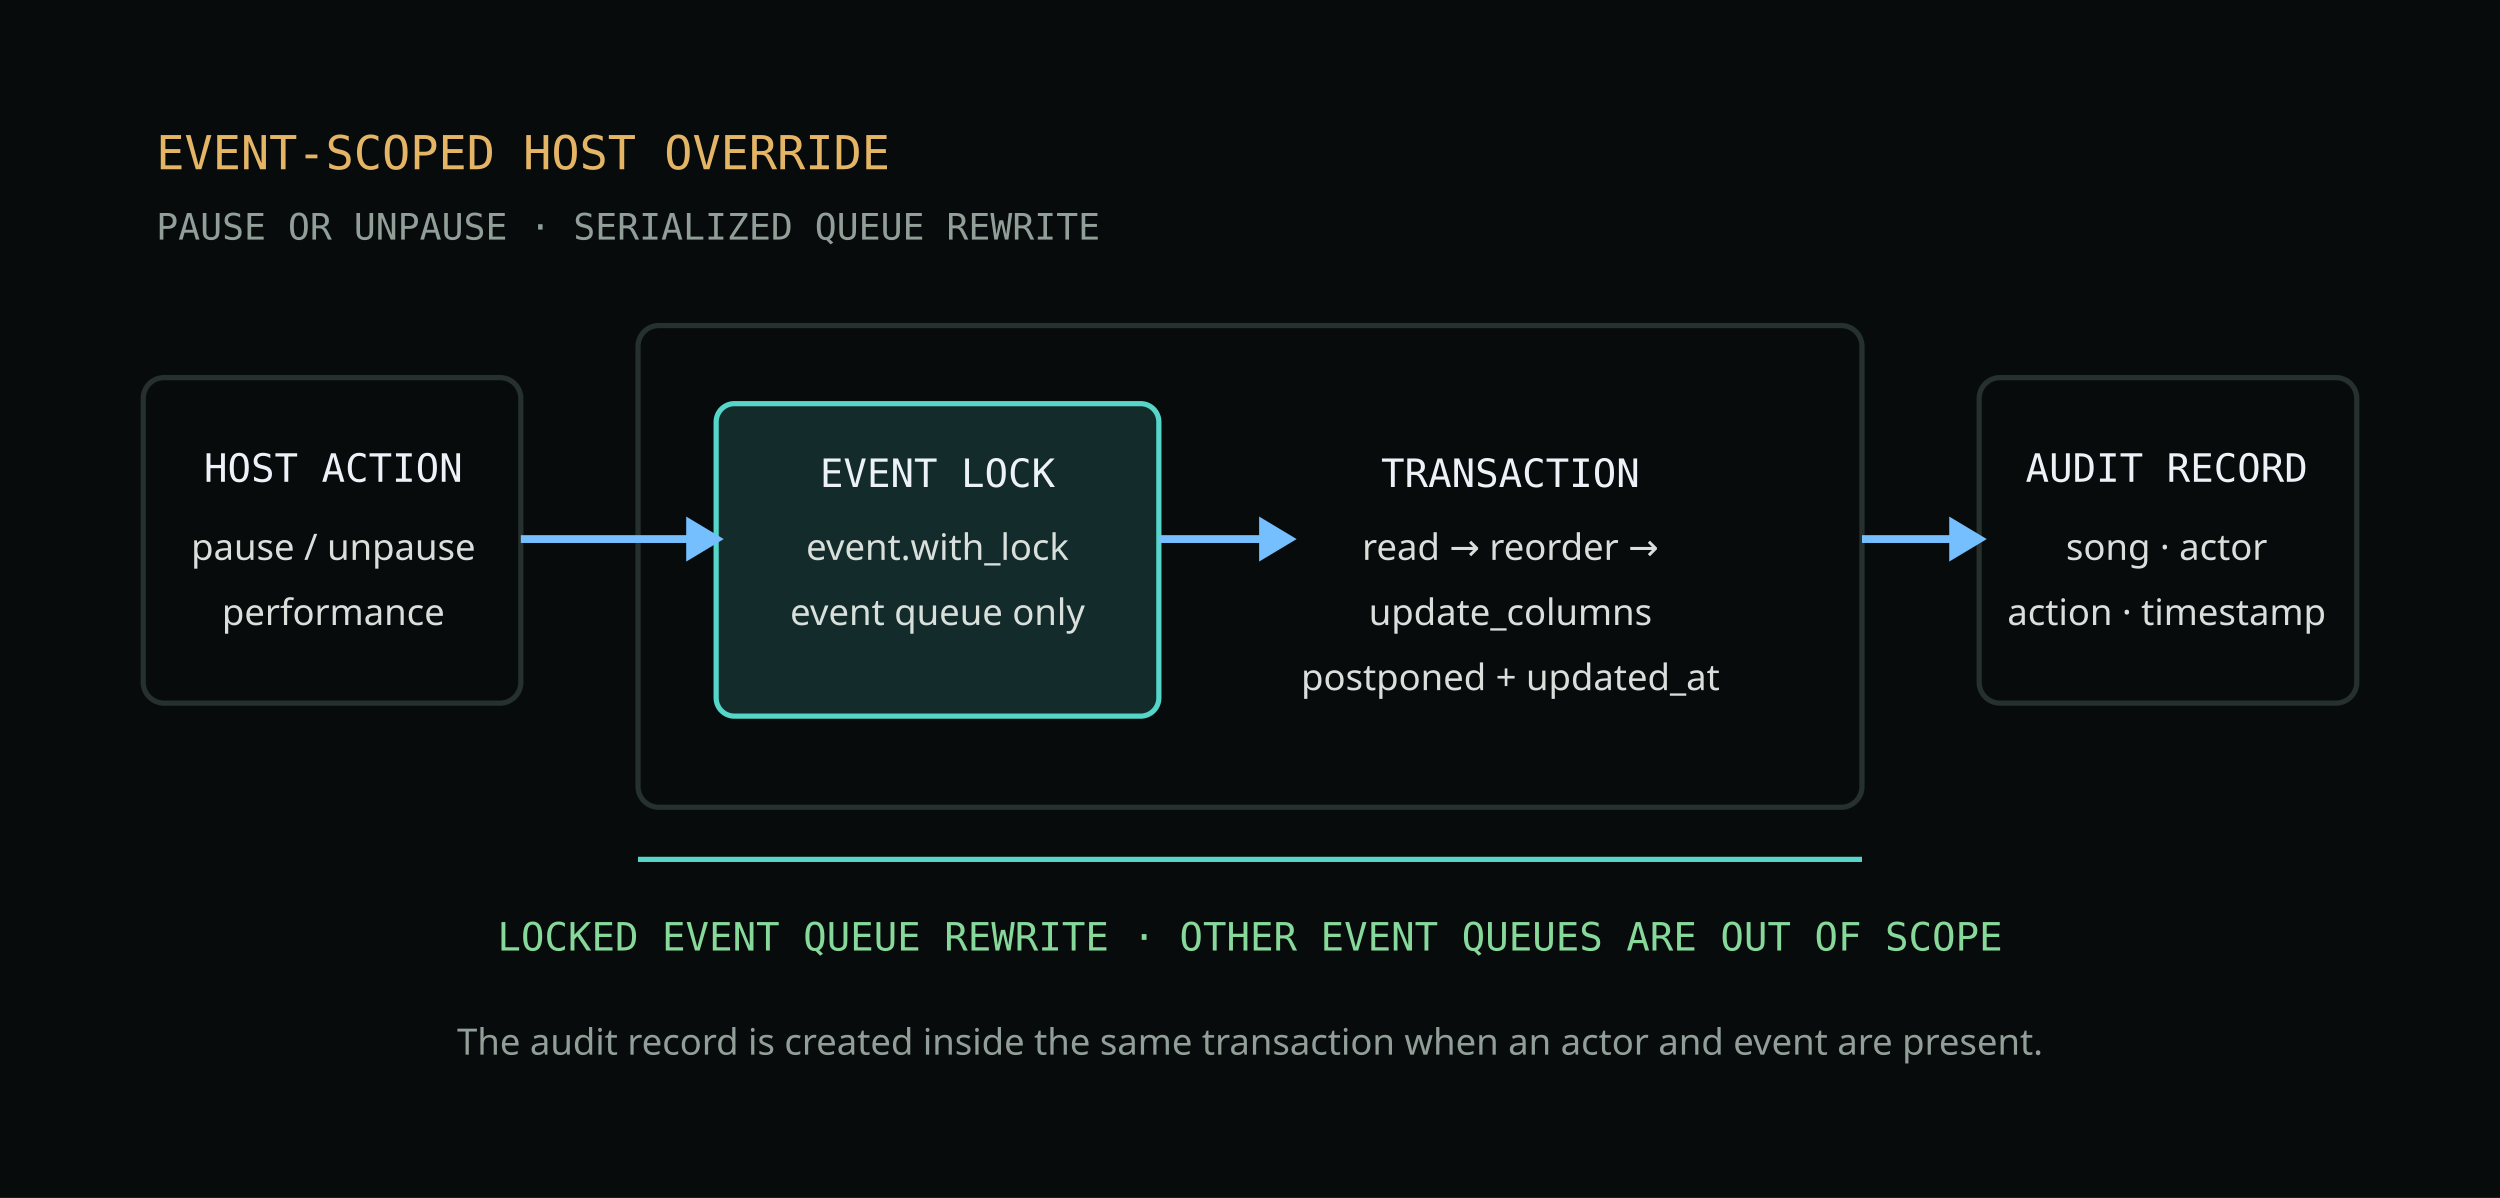
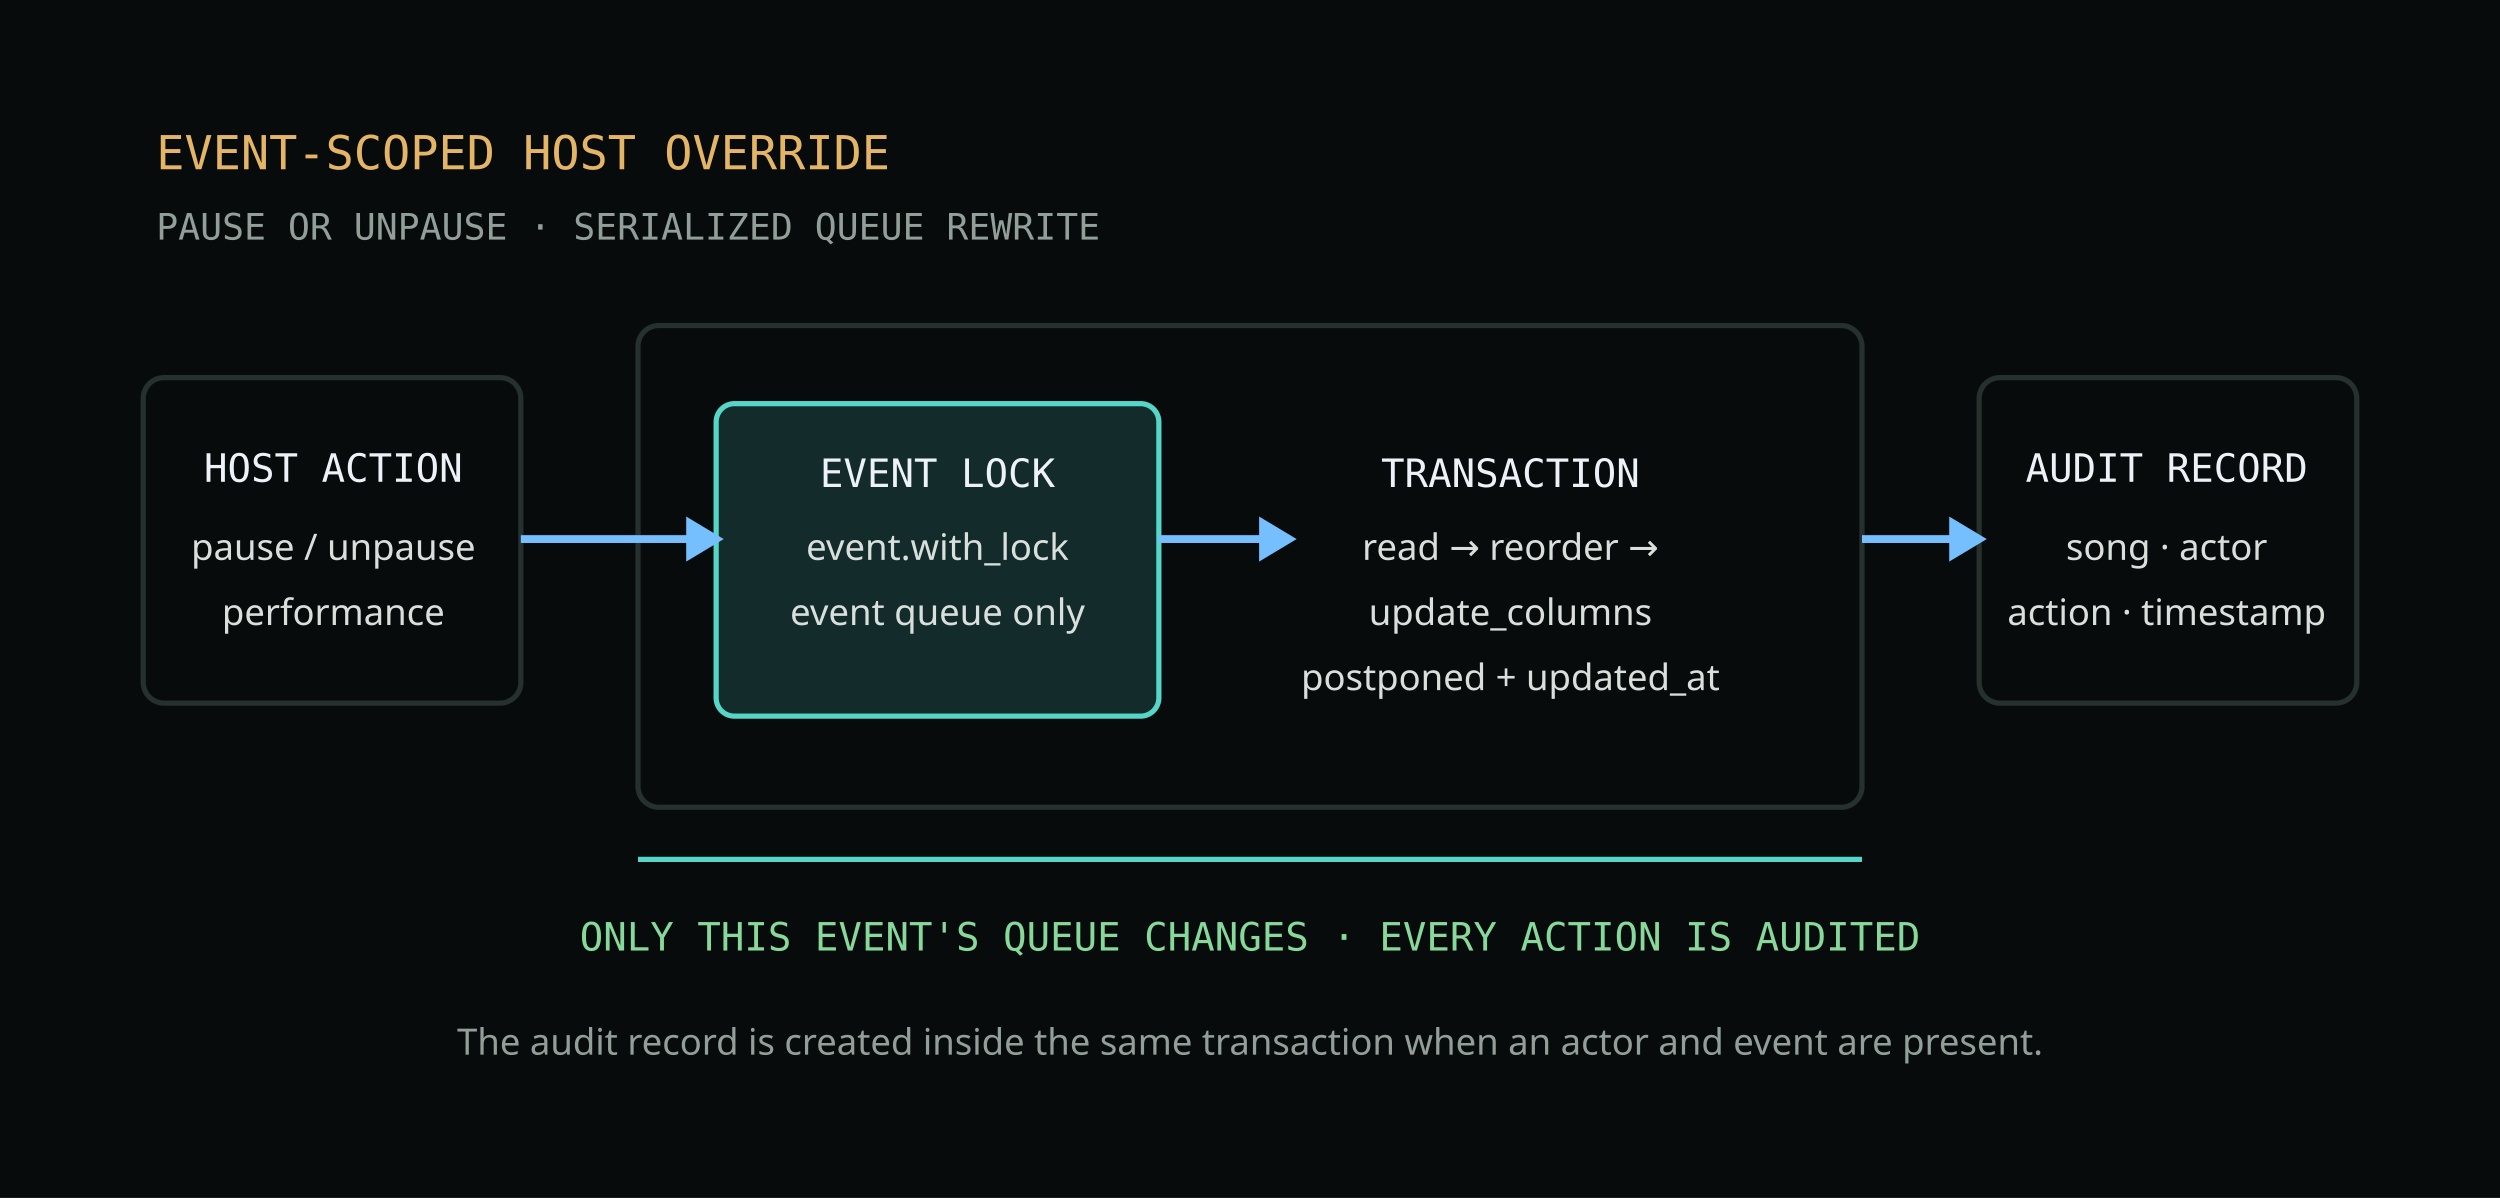
<svg xmlns="http://www.w3.org/2000/svg" width="960" height="460" viewBox="0 0 960 460" role="img" aria-labelledby="title desc">
  <rect width="960" height="460" fill="#080b0c" />
  <g font-family="ui-monospace, monospace" fill="#e5b566">
    <text x="60" y="65" font-size="18">EVENT-SCOPED HOST OVERRIDE</text>
    <text x="60" y="92" font-size="14" fill="#929e98">PAUSE OR UNPAUSE · SERIALIZED QUEUE REWRITE</text>
  </g>
  <g fill="none" stroke="#26302c" stroke-width="2">
    <rect x="55" y="145" width="145" height="125" rx="8" />
    <rect x="245" y="125" width="470" height="185" rx="8" />
    <rect x="760" y="145" width="145" height="125" rx="8" />
  </g>
  <g fill="#132c2b" stroke="#56d6c9" stroke-width="2">
    <rect x="275" y="155" width="170" height="120" rx="7" />
  </g>
  <g font-family="ui-monospace, monospace" font-size="15" fill="#ecf2f8" text-anchor="middle">
    <text x="128" y="185">HOST ACTION</text>
    <text x="360" y="187">EVENT LOCK</text>
    <text x="580" y="187">TRANSACTION</text>
    <text x="832" y="185">AUDIT RECORD</text>
  </g>
  <g font-family="ui-sans-serif, sans-serif" font-size="14" fill="#d9e0dc" text-anchor="middle">
    <text x="128" y="215">pause / unpause</text>
    <text x="128" y="240">performance</text>
    <text x="360" y="215">event.with_lock</text>
    <text x="360" y="240">event queue only</text>
    <text x="580" y="215">read → reorder →</text>
    <text x="580" y="240">update_columns</text>
    <text x="580" y="265">postponed + updated_at</text>
    <text x="832" y="215">song · actor</text>
    <text x="832" y="240">action · timestamp</text>
  </g>
  <g stroke="#75bfff" stroke-width="3" fill="#75bfff">
    <line x1="200" y1="207" x2="275" y2="207" />
    <polygon points="275,207 265,201 265,213" />
    <line x1="445" y1="207" x2="495" y2="207" />
    <polygon points="495,207 485,201 485,213" />
    <line x1="715" y1="207" x2="760" y2="207" />
    <polygon points="760,207 750,201 750,213" />
  </g>
  <path d="M245 330H715" stroke="#56d6c9" stroke-width="2" fill="none" />
-   <text x="480" y="365" fill="#86d99a" font-family="ui-monospace, monospace" font-size="15" text-anchor="middle">LOCKED EVENT QUEUE REWRITE · OTHER EVENT QUEUES ARE OUT OF SCOPE</text>
+   <text x="480" y="365" fill="#86d99a" font-family="ui-monospace, monospace" font-size="15" text-anchor="middle">ONLY THIS EVENT'S QUEUE CHANGES · EVERY ACTION IS AUDITED</text>
  <text x="480" y="405" fill="#929e98" font-family="ui-sans-serif, sans-serif" font-size="14" text-anchor="middle">The audit record is created inside the same transaction when an actor and event are present.</text>
</svg>
